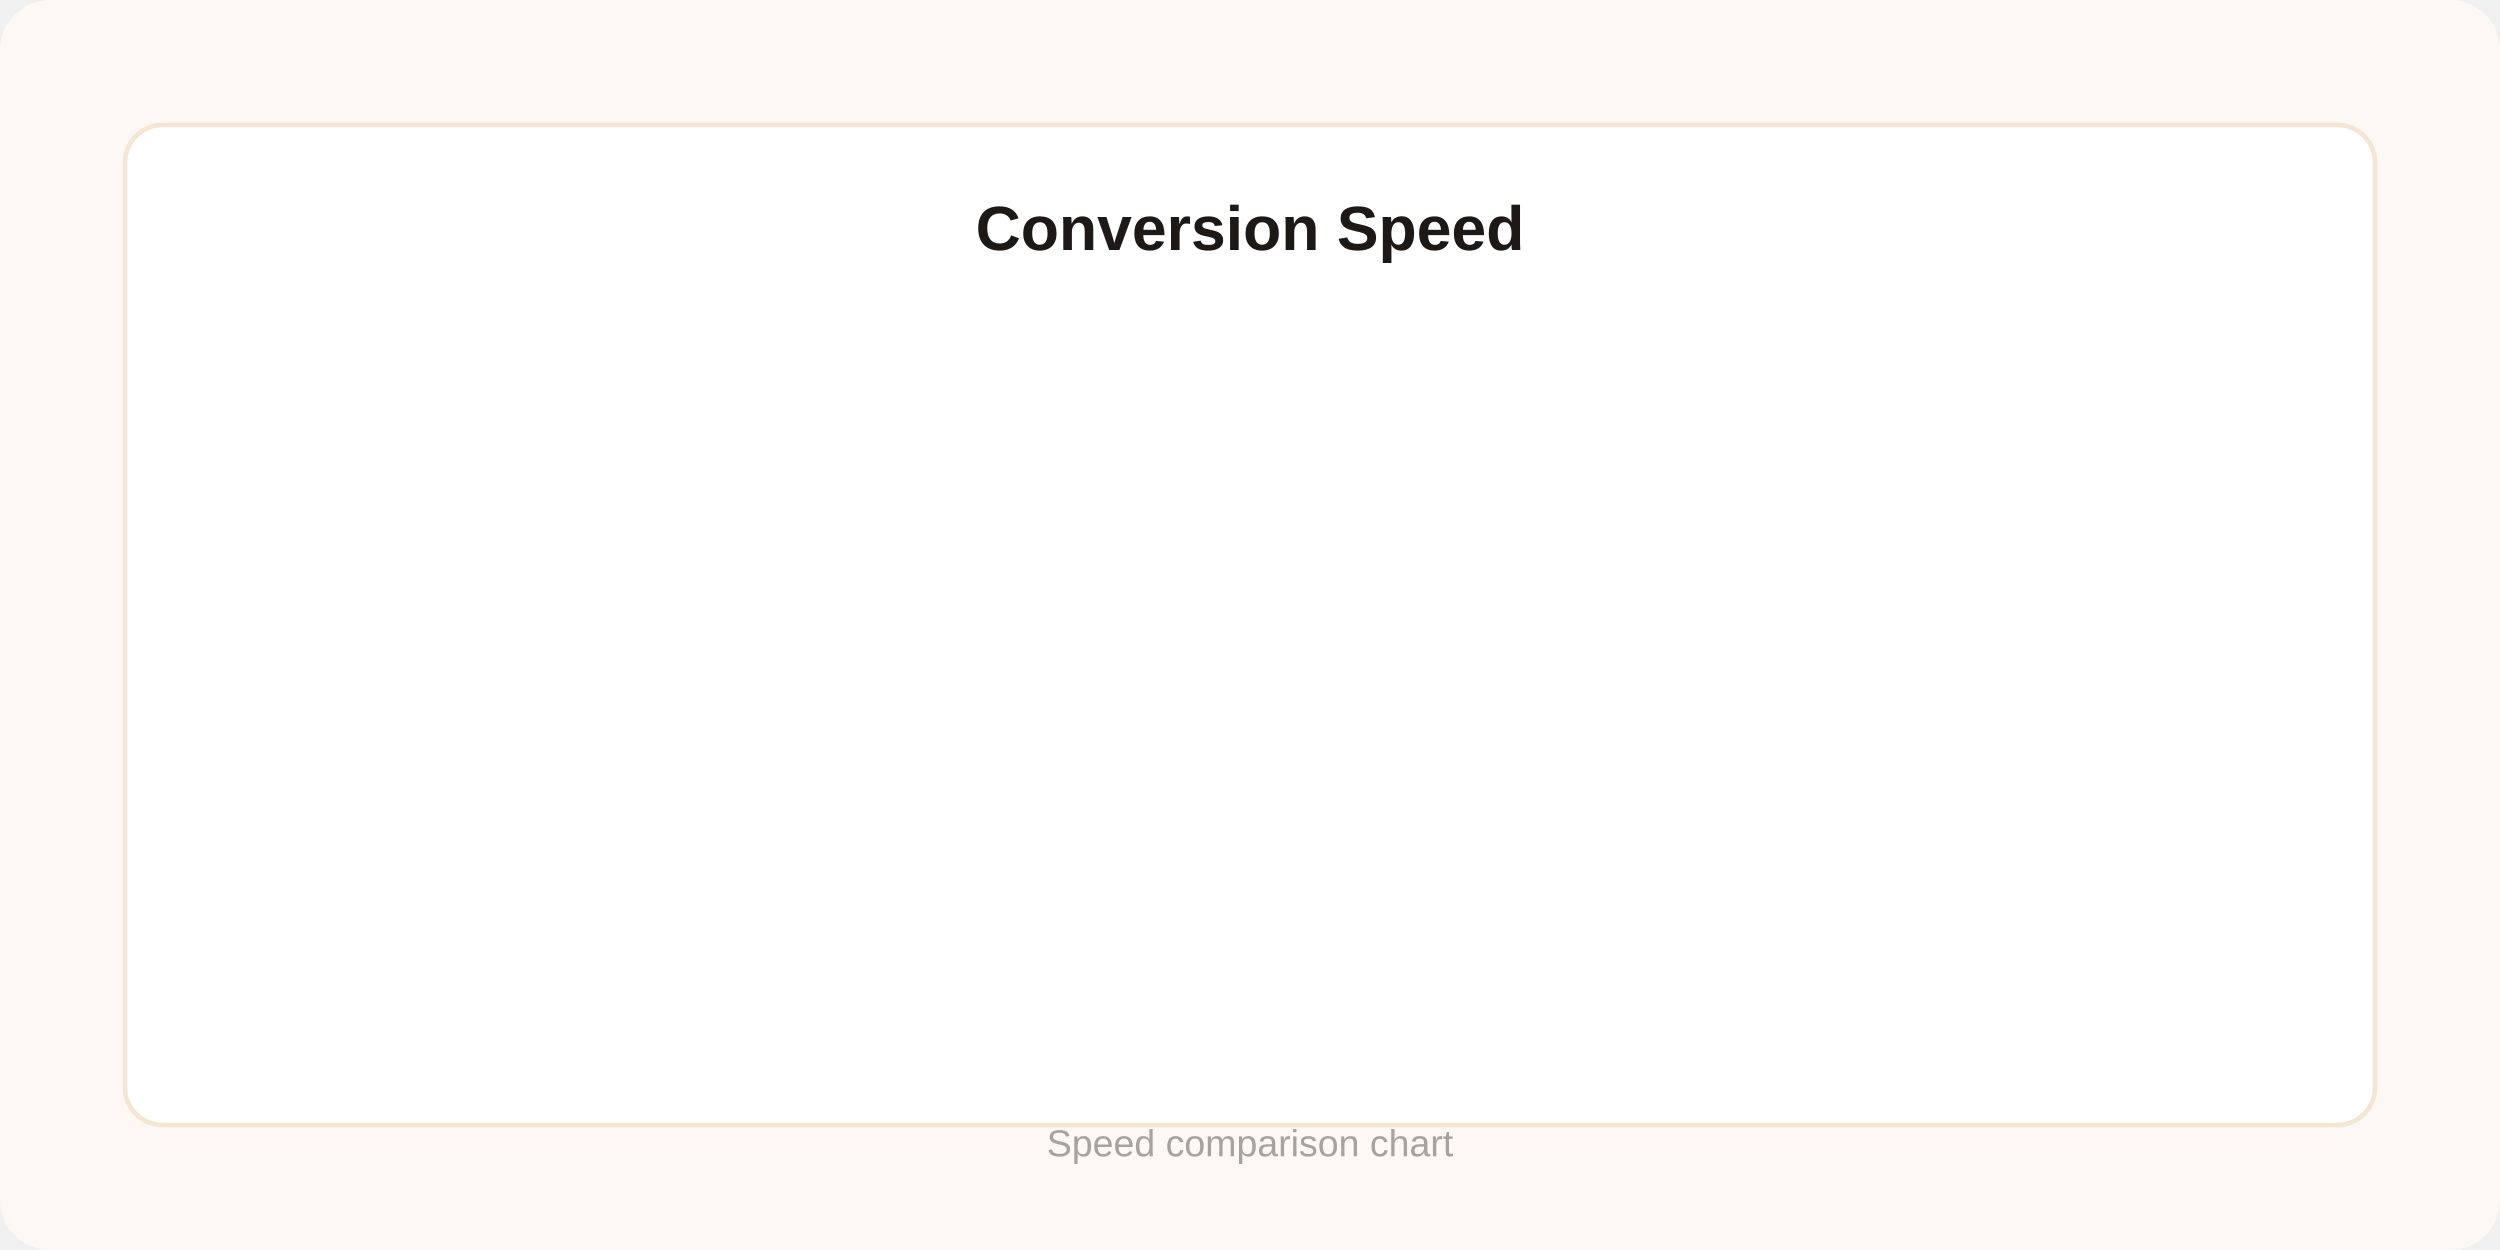
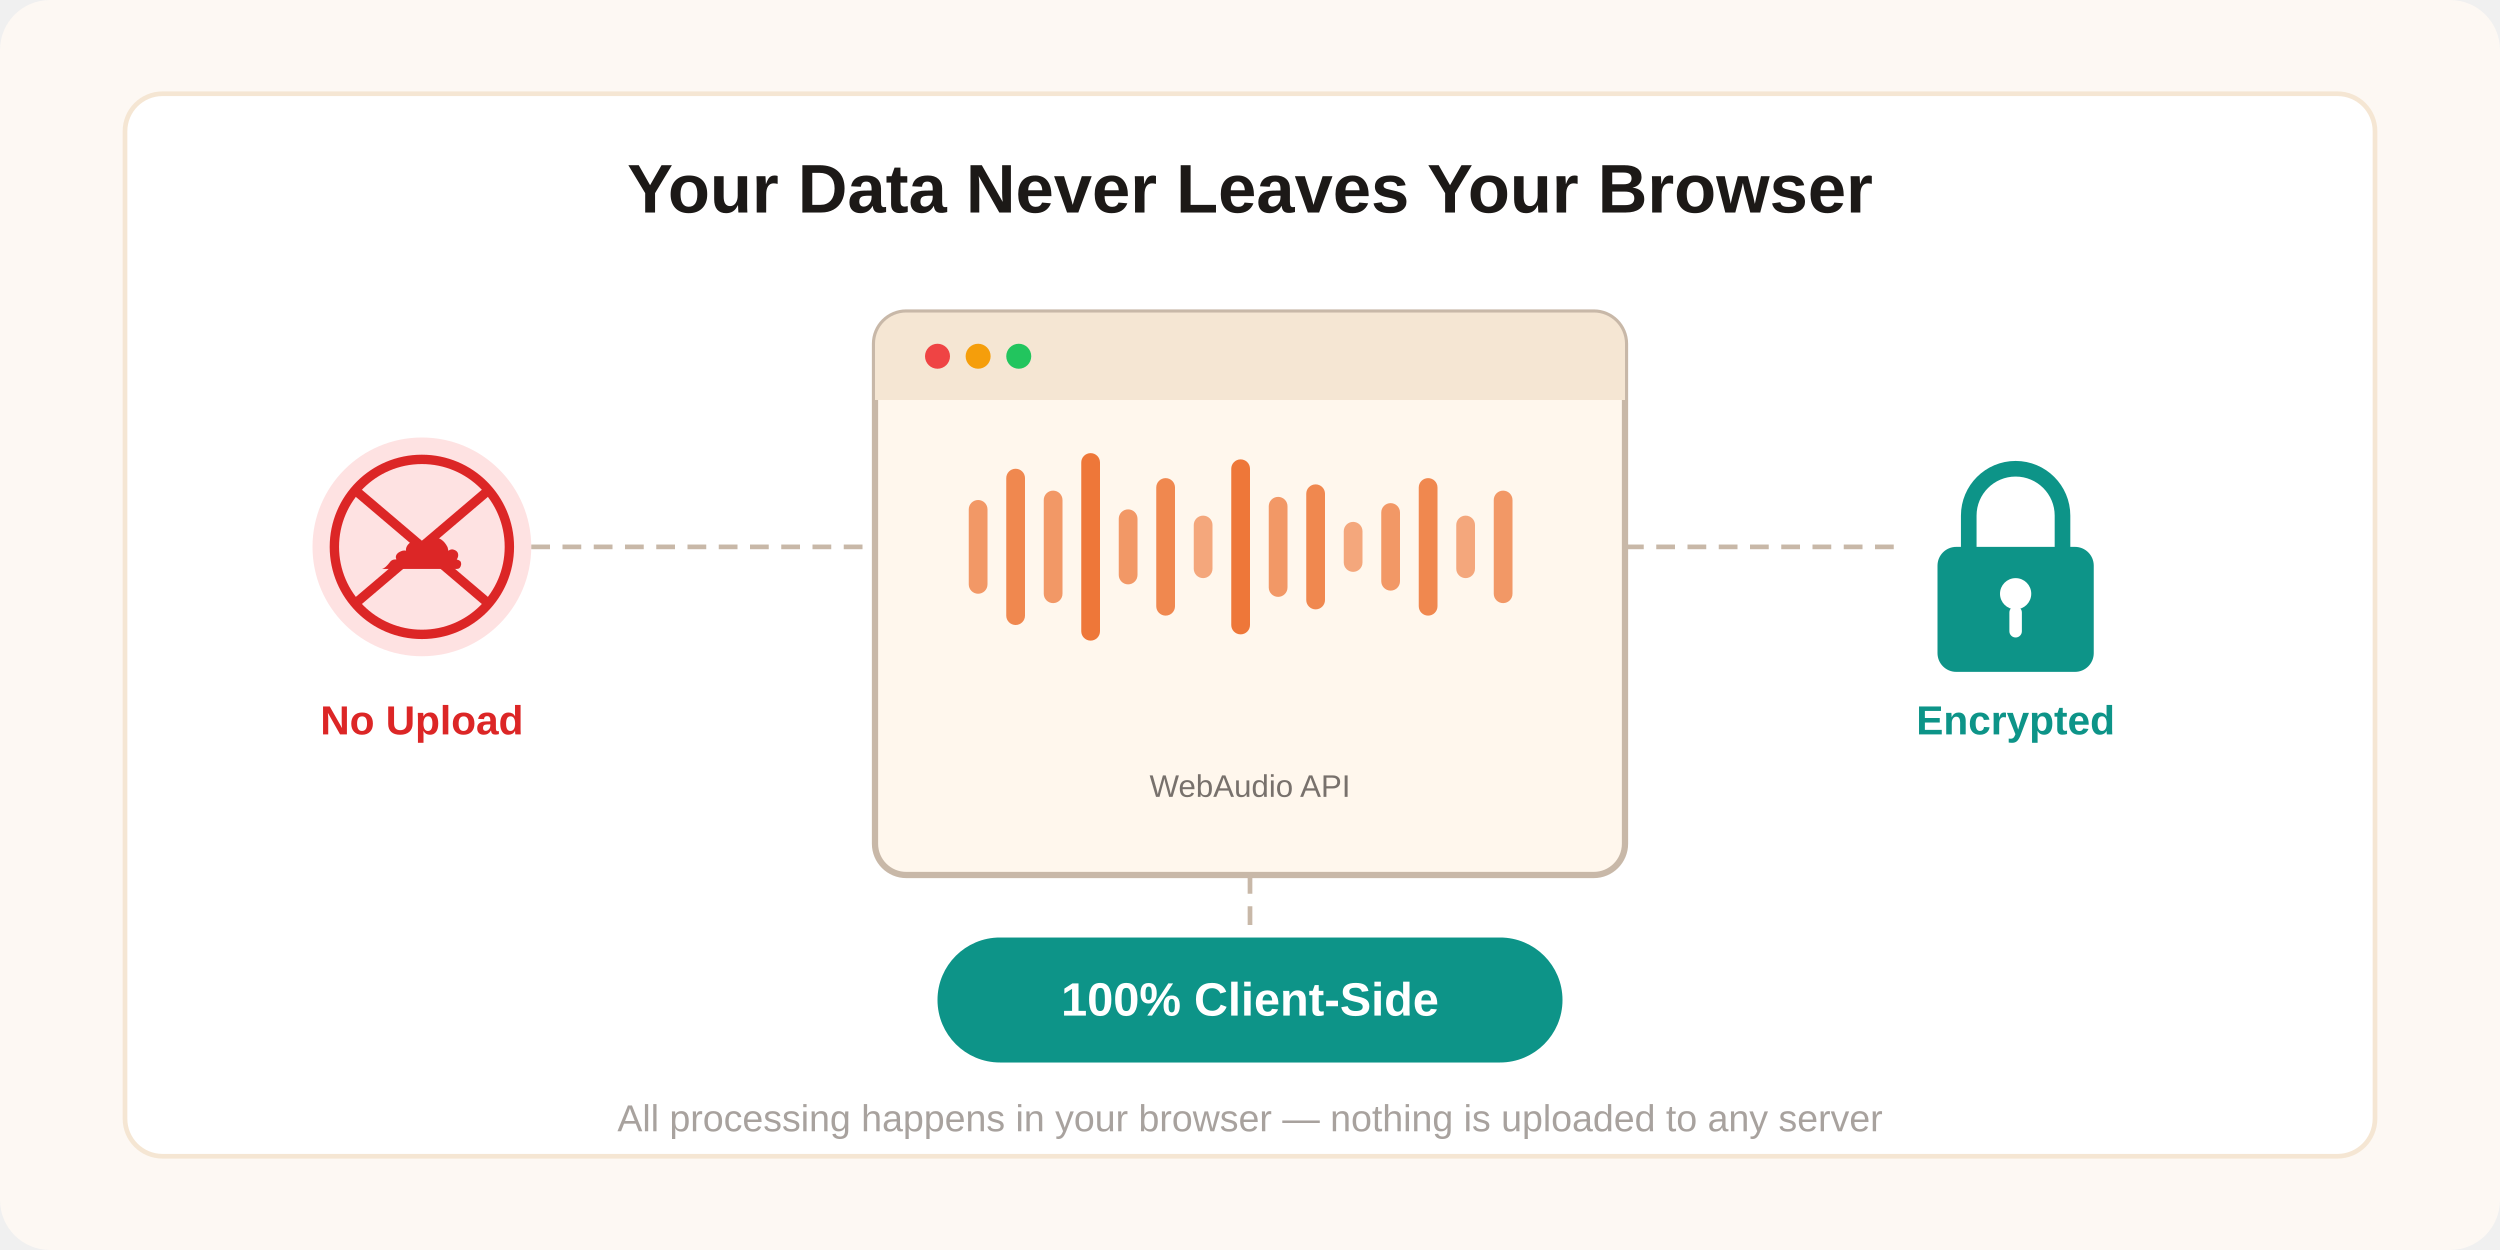
<svg xmlns="http://www.w3.org/2000/svg" viewBox="0 0 800 400">
  <rect width="800" height="400" fill="#FDF8F3" rx="16" />
-   <rect x="40" y="40" width="720" height="320" rx="12" fill="white" stroke="#F5E6D3" stroke-width="1.5" />
-   <text x="400" y="80" font-family="Arial, sans-serif" font-size="20" fill="#1C1917" font-weight="700" text-anchor="middle">Conversion Speed</text>
-   <text x="400" y="370" font-family="Arial, sans-serif" font-size="12" fill="#A8A29E" text-anchor="middle">Speed comparison chart</text>
+   <rect x="40" y="30" width="720" height="340" rx="12" fill="white" stroke="#F5E6D3" stroke-width="1.5" />
+   <text x="400" y="68" font-family="Arial, sans-serif" font-size="22" fill="#1C1917" font-weight="700" text-anchor="middle">Your Data Never Leaves Your Browser</text>
+   <rect x="280" y="100" width="240" height="180" rx="10" fill="#FFF7ED" stroke="#C8B8A8" stroke-width="2" />
+   <rect x="280" y="100" width="240" height="28" rx="10" fill="#F5E6D3" />
+   <rect x="280" y="118" width="240" height="10" fill="#F5E6D3" />
+   <circle cx="300" cy="114" r="4" fill="#EF4444" />
+   <circle cx="313" cy="114" r="4" fill="#F59E0B" />
+   <circle cx="326" cy="114" r="4" fill="#22C55E" />
+   <g transform="translate(310, 175)">
+     <rect x="0" y="-15" width="6" height="30" rx="3" fill="#EA580C" opacity="0.6" />
+     <rect x="12" y="-25" width="6" height="50" rx="3" fill="#EA580C" opacity="0.7" />
+     <rect x="24" y="-18" width="6" height="36" rx="3" fill="#EA580C" opacity="0.6" />
+     <rect x="36" y="-30" width="6" height="60" rx="3" fill="#EA580C" opacity="0.8" />
+     <rect x="48" y="-12" width="6" height="24" rx="3" fill="#EA580C" opacity="0.6" />
+     <rect x="60" y="-22" width="6" height="44" rx="3" fill="#EA580C" opacity="0.7" />
+     <rect x="72" y="-10" width="6" height="20" rx="3" fill="#EA580C" opacity="0.5" />
+     <rect x="84" y="-28" width="6" height="56" rx="3" fill="#EA580C" opacity="0.8" />
+     <rect x="96" y="-16" width="6" height="32" rx="3" fill="#EA580C" opacity="0.6" />
+     <rect x="108" y="-20" width="6" height="40" rx="3" fill="#EA580C" opacity="0.7" />
+     <rect x="120" y="-8" width="6" height="16" rx="3" fill="#EA580C" opacity="0.5" />
+     <rect x="132" y="-14" width="6" height="28" rx="3" fill="#EA580C" opacity="0.6" />
+     <rect x="144" y="-22" width="6" height="44" rx="3" fill="#EA580C" opacity="0.7" />
+     <rect x="156" y="-10" width="6" height="20" rx="3" fill="#EA580C" opacity="0.5" />
+     <rect x="168" y="-18" width="6" height="36" rx="3" fill="#EA580C" opacity="0.6" />
+   </g>
+   <text x="400" y="255" font-family="Arial, sans-serif" font-size="10" fill="#78716C" text-anchor="middle">WebAudio API</text>
+   <g transform="translate(620, 150)">
+     <rect x="0" y="25" width="50" height="40" rx="6" fill="#0D9488" />
+     <path d="M 10 25 L 10 15 A 15 15 0 0 1 40 15 L 40 25" fill="none" stroke="#0D9488" stroke-width="5" stroke-linecap="round" />
+     <circle cx="25" cy="40" r="5" fill="white" />
+     <rect x="23" y="44" width="4" height="10" rx="2" fill="white" />
+   </g>
+   <text x="645" y="235" font-family="Arial, sans-serif" font-size="13" fill="#0D9488" font-weight="700" text-anchor="middle">Encrypted</text>
+   <g transform="translate(100, 140)">
+     <circle cx="35" cy="35" r="35" fill="#FEE2E2" />
+     <circle cx="35" cy="35" r="28" fill="none" stroke="#DC2626" stroke-width="3" />
+     <text x="35" y="42" font-family="Arial, sans-serif" font-size="28" fill="#DC2626" text-anchor="middle">☁</text>
+     <line x1="15" y1="18" x2="55" y2="52" stroke="#DC2626" stroke-width="3" stroke-linecap="round" />
+     <line x1="55" y1="18" x2="15" y2="52" stroke="#DC2626" stroke-width="3" stroke-linecap="round" />
+   </g>
+   <text x="135" y="235" font-family="Arial, sans-serif" font-size="13" fill="#DC2626" font-weight="700" text-anchor="middle">No Upload</text>
+   <rect x="300" y="300" width="200" height="40" rx="20" fill="#0D9488" />
+   <text x="400" y="325" font-family="Arial, sans-serif" font-size="15" fill="white" font-weight="700" text-anchor="middle">100% Client-Side</text>
+   <line x1="170" y1="175" x2="280" y2="175" stroke="#C8B8A8" stroke-width="1.5" stroke-dasharray="6,4" />
+   <line x1="520" y1="175" x2="610" y2="175" stroke="#C8B8A8" stroke-width="1.5" stroke-dasharray="6,4" />
+   <line x1="400" y1="280" x2="400" y2="300" stroke="#C8B8A8" stroke-width="1.5" stroke-dasharray="6,4" />
+   <text x="400" y="362" font-family="Arial, sans-serif" font-size="12" fill="#A8A29E" text-anchor="middle">All processing happens in your browser — nothing is uploaded to any server</text>
</svg>
